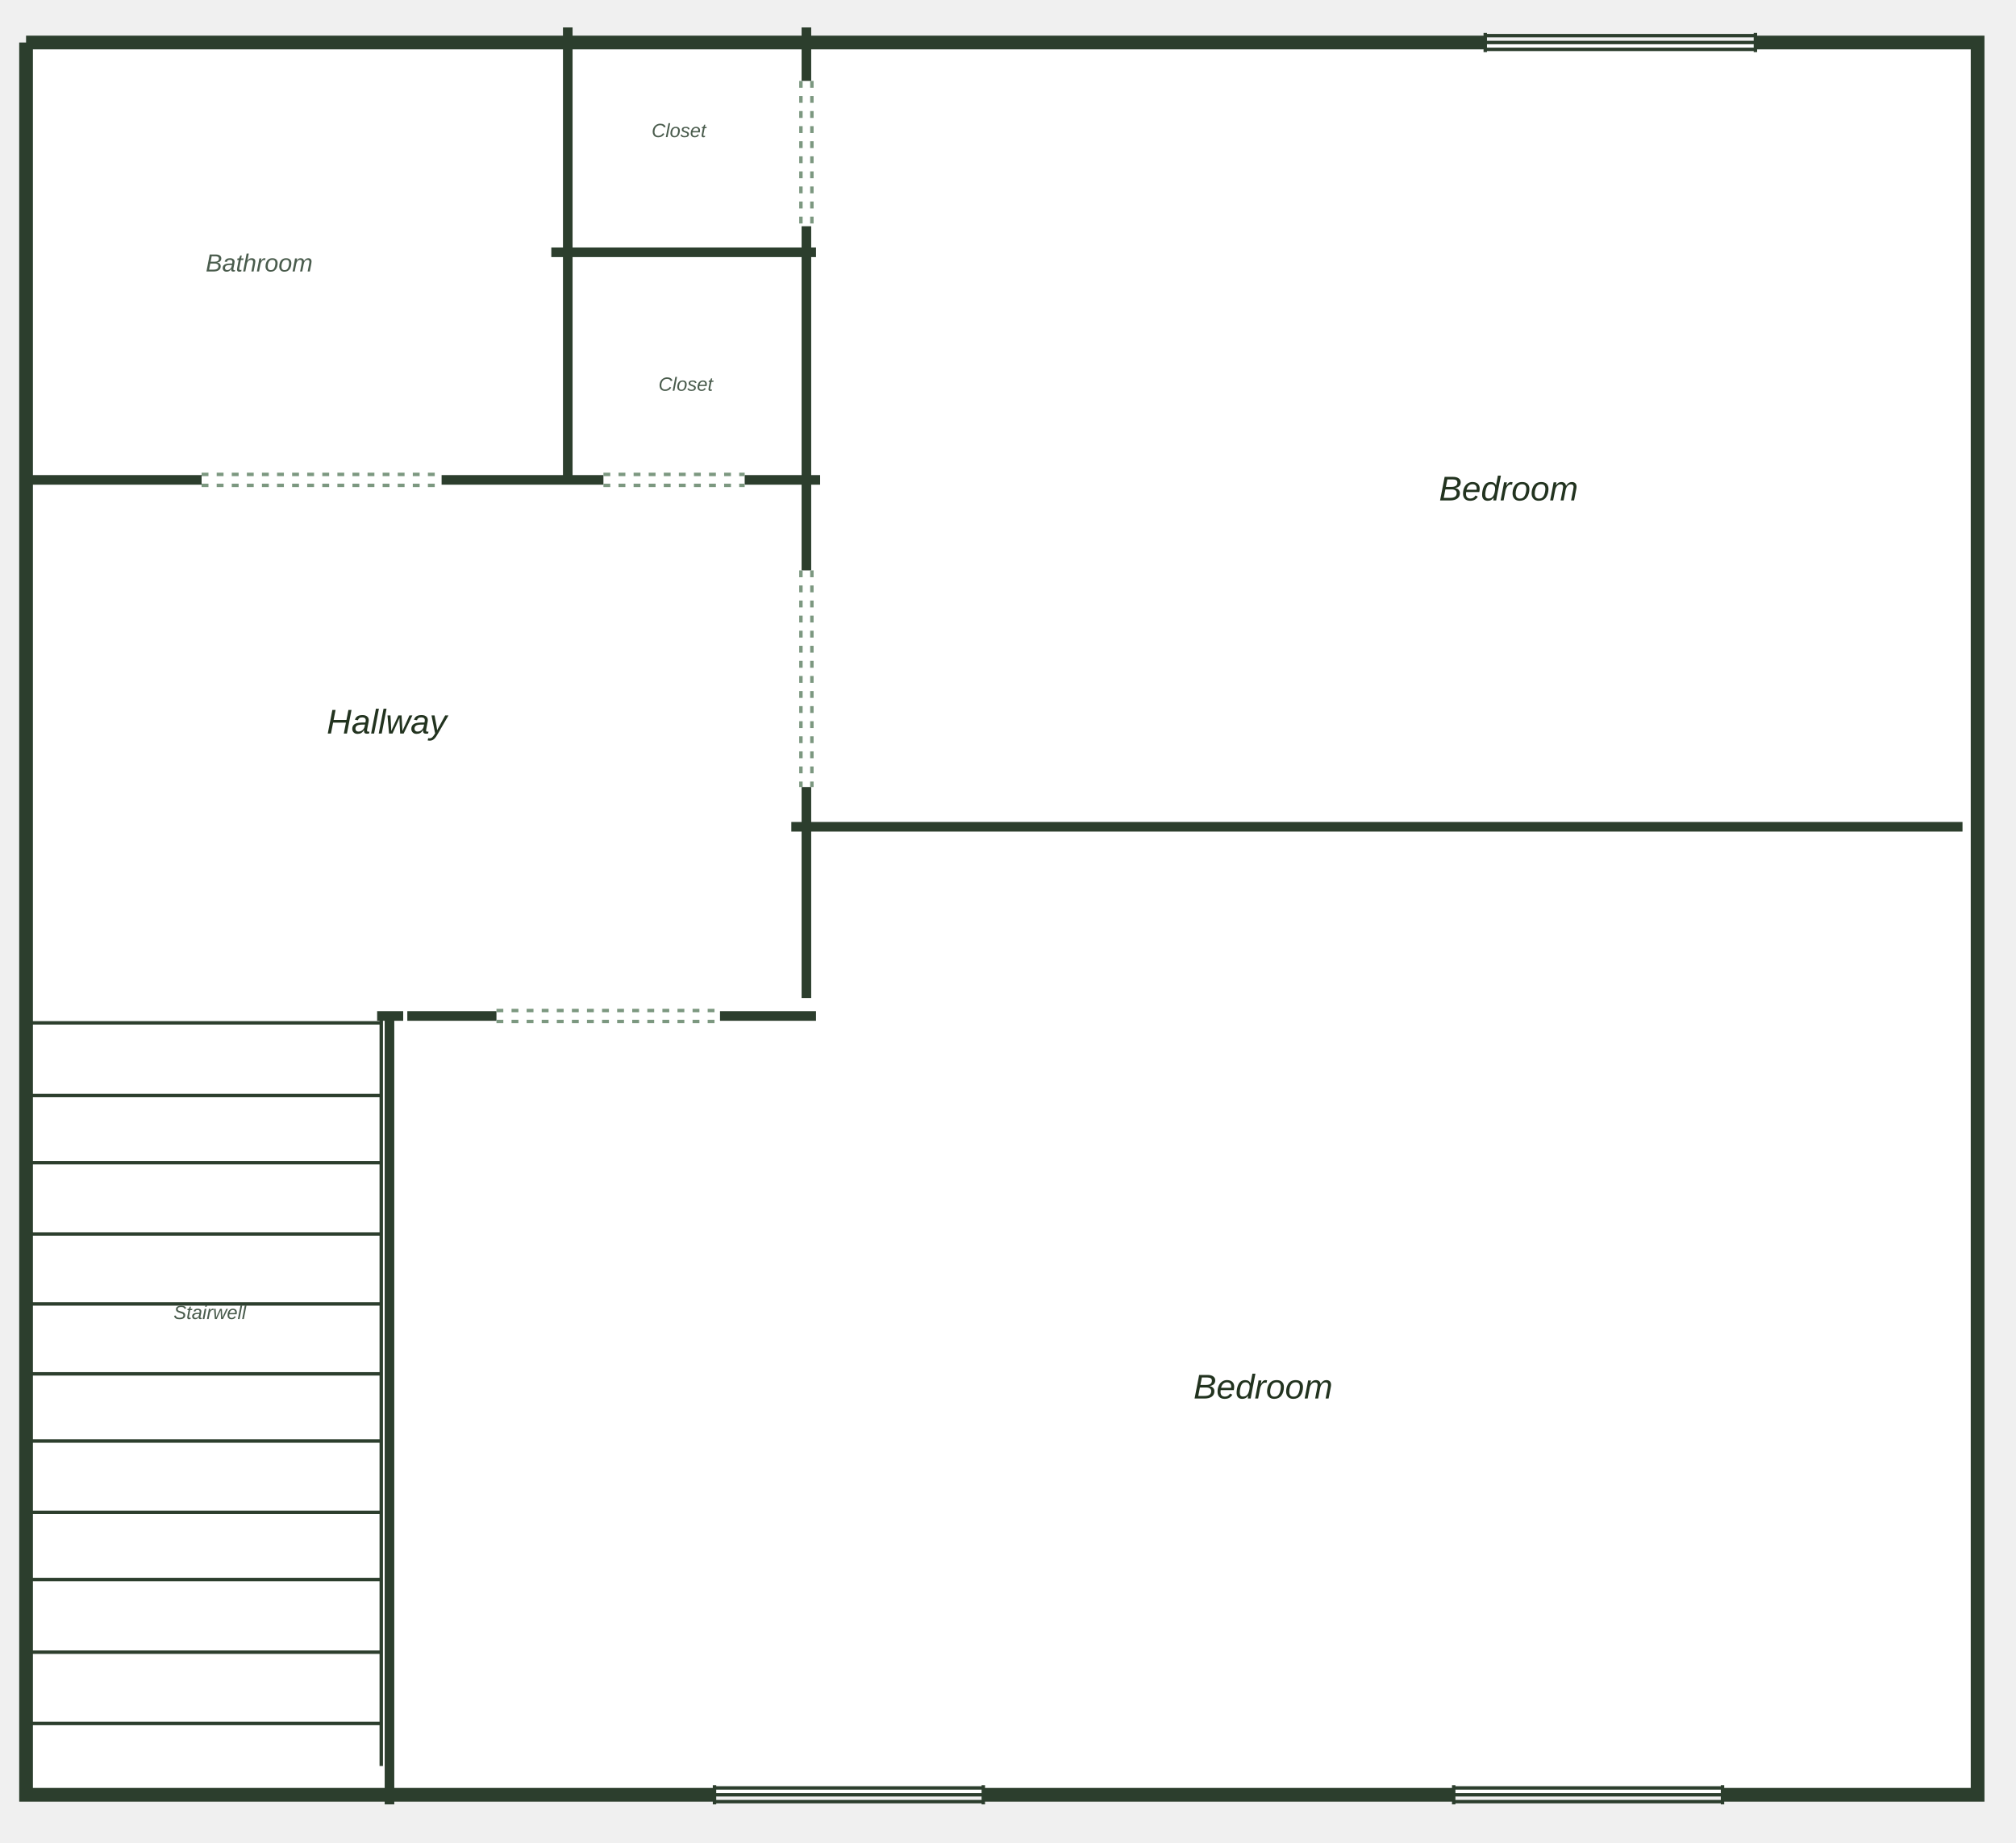
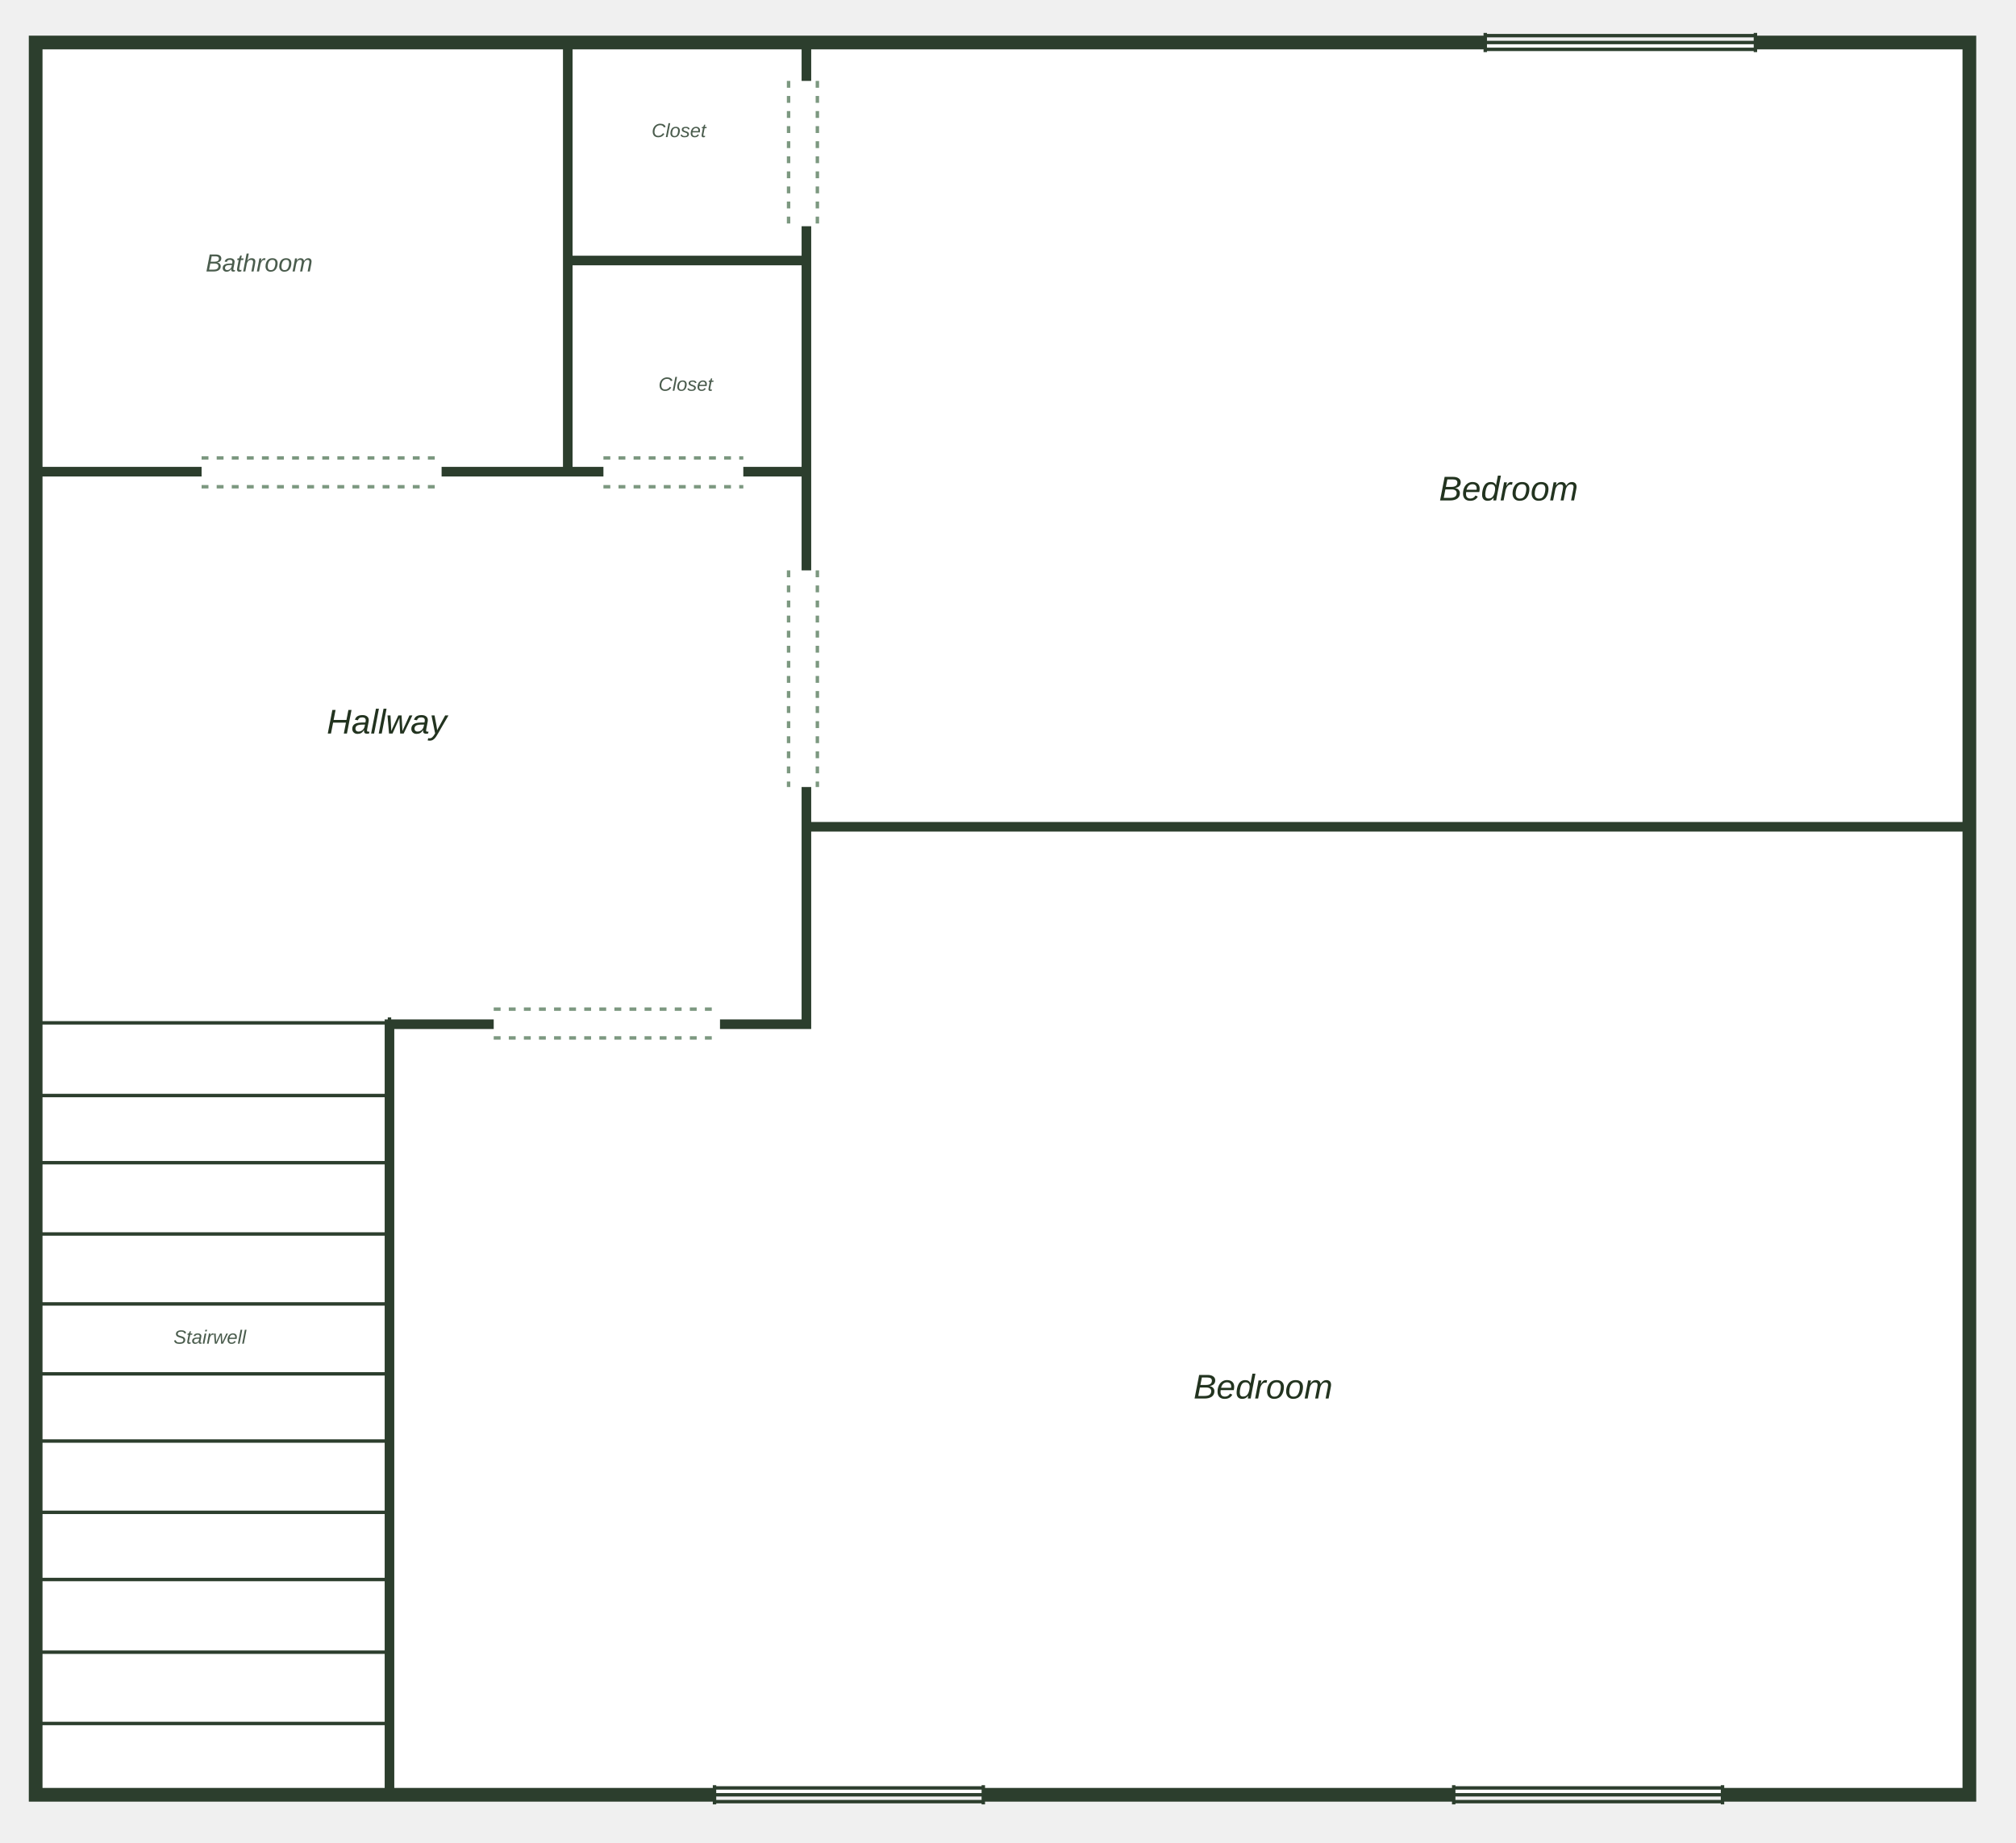
<svg xmlns="http://www.w3.org/2000/svg" width="1470" height="1344" viewBox="0 0 1470 1344" preserveAspectRatio="xMidYMid meet" role="img" aria-label="Indian Head Village two-bedroom townhouse upper-level floor plan">
  <defs>
    <style>
    .fp{fill:#FFFFFF}
    .w{fill:none;stroke:#2C3E2D;stroke-width:7;stroke-linecap:butt}
    .wo{fill:none;stroke:#2C3E2D;stroke-width:10;stroke-linecap:butt}
    .d{fill:none;stroke:#7C9880;stroke-width:2.5;stroke-dasharray:5 6}
    .arc{fill:none;stroke:#5E7D63;stroke-width:3}
    .win{fill:none;stroke:#2C3E2D;stroke-width:2.5}
    .st{fill:none;stroke:#2C3E2D;stroke-width:2.5}
    .rm{fill:#22331F;font-family:'Helvetica Neue',Arial,sans-serif;font-size:25px;font-style:italic;text-anchor:middle}
    .cl{fill:#4A5C4D;font-family:'Helvetica Neue',Arial,sans-serif;font-size:18px;font-style:italic;text-anchor:middle}
    .sm{fill:#4A5C4D;font-family:'Helvetica Neue',Arial,sans-serif;font-size:14px;font-style:italic;text-anchor:middle}
  </style>
  </defs>
-   <rect class="fp" x="19" y="31" width="1423" height="1278" />
-   <path class="w" d="M284,741 V1316 M414,20 V353 M588,20 V59 M588,165 V416 M588,574 V728 M402,184 H595 M17,350 H147 M322,350 H440 M543,350 H598 M577,603 H1431 M275,741 H294 M297,741 H362 M525,741 H595" />
-   <path class="d" d="M584,59 V165 M592,59 V165 M584,416 V574 M592,416 V574 M147,346 H322 M147,354 H322 M440,346 H543 M440,354 H543 M362,737 H525 M362,745 H525" />
+   <rect class="fp" x="26" y="31" width="1410" height="1278" />
+   <path class="w" d="M414,190 L588,190 M26,344 L147,344 M322,344 L440,344 M542,344 L588,344 M588,603 L1436,603 M360,747 L284,747 L284,1309 M525,747 L588,747 L588,574 M414,31 L414,344 M588,31 L588,59 M588,165 L588,416" />
  <path class="win" d="M1083,26 H1280 M1083,31 H1280 M1083,36 H1280 M1083,24 V38 M1280,24 V38" />
  <path class="win" d="M521,1304 H717 M521,1309 H717 M521,1314 H717 M521,1302 V1316 M717,1302 V1316" />
  <path class="win" d="M1060,1304 H1256 M1060,1309 H1256 M1060,1314 H1256 M1060,1302 V1316 M1256,1302 V1316" />
-   <path class="st" d="M22,742 V1288 M278,742 V1288 M22,746 H278 M22,799 H278 M22,848 H278 M22,900 H278 M22,951 H278 M22,1002 H278 M22,1051 H278 M22,1103 H278 M22,1152 H278 M22,1205 H278 M22,1257 H278" />
-   <path class="wo" d="M19,31 H1083 M1280,31 H1442 V1309 H1256 M1060,1309 H717 M521,1309 H19 V31" />
+   <path class="st" d="M26,742 V1288 M284,742 V1288 M26,746 H284 M26,799 H284 M26,848 H284 M26,900 H284 M26,951 H284 M26,1002 H284 M26,1051 H284 M26,1103 H284 M26,1152 H284 M26,1205 H284 M26,1257 H284" />
+   <path class="d" d="M575.0,59 V165" />
+   <path class="d" d="M596.0,59 V165" />
+   <path class="d" d="M575.0,416 V574" />
+   <path class="d" d="M596.0,416 V574" />
+   <path class="d" d="M147,334.0 H322" />
+   <path class="d" d="M147,355.0 H322" />
+   <path class="d" d="M440,334.0 H542" />
+   <path class="d" d="M440,355.0 H542" />
+   <path class="d" d="M360,736.0 H525" />
+   <path class="d" d="M360,757.0 H525" />
+   <path class="wo" d="M26,31 H1083 M1280,31 H1436 V1309 H1256 M1060,1309 H717 M521,1309 H26 V31 H36" />
  <text class="cl" x="189" y="198">Bathroom</text>
  <text class="sm" x="495" y="100">Closet</text>
  <text class="sm" x="500" y="285">Closet</text>
  <text class="rm" x="282" y="535">Hallway</text>
  <text class="rm" x="1100" y="365">Bedroom</text>
  <text class="rm" x="921" y="1020">Bedroom</text>
-   <text class="sm" x="153" y="962">Stairwell</text>
+   <text class="sm" x="153" y="980">Stairwell</text>
</svg>
